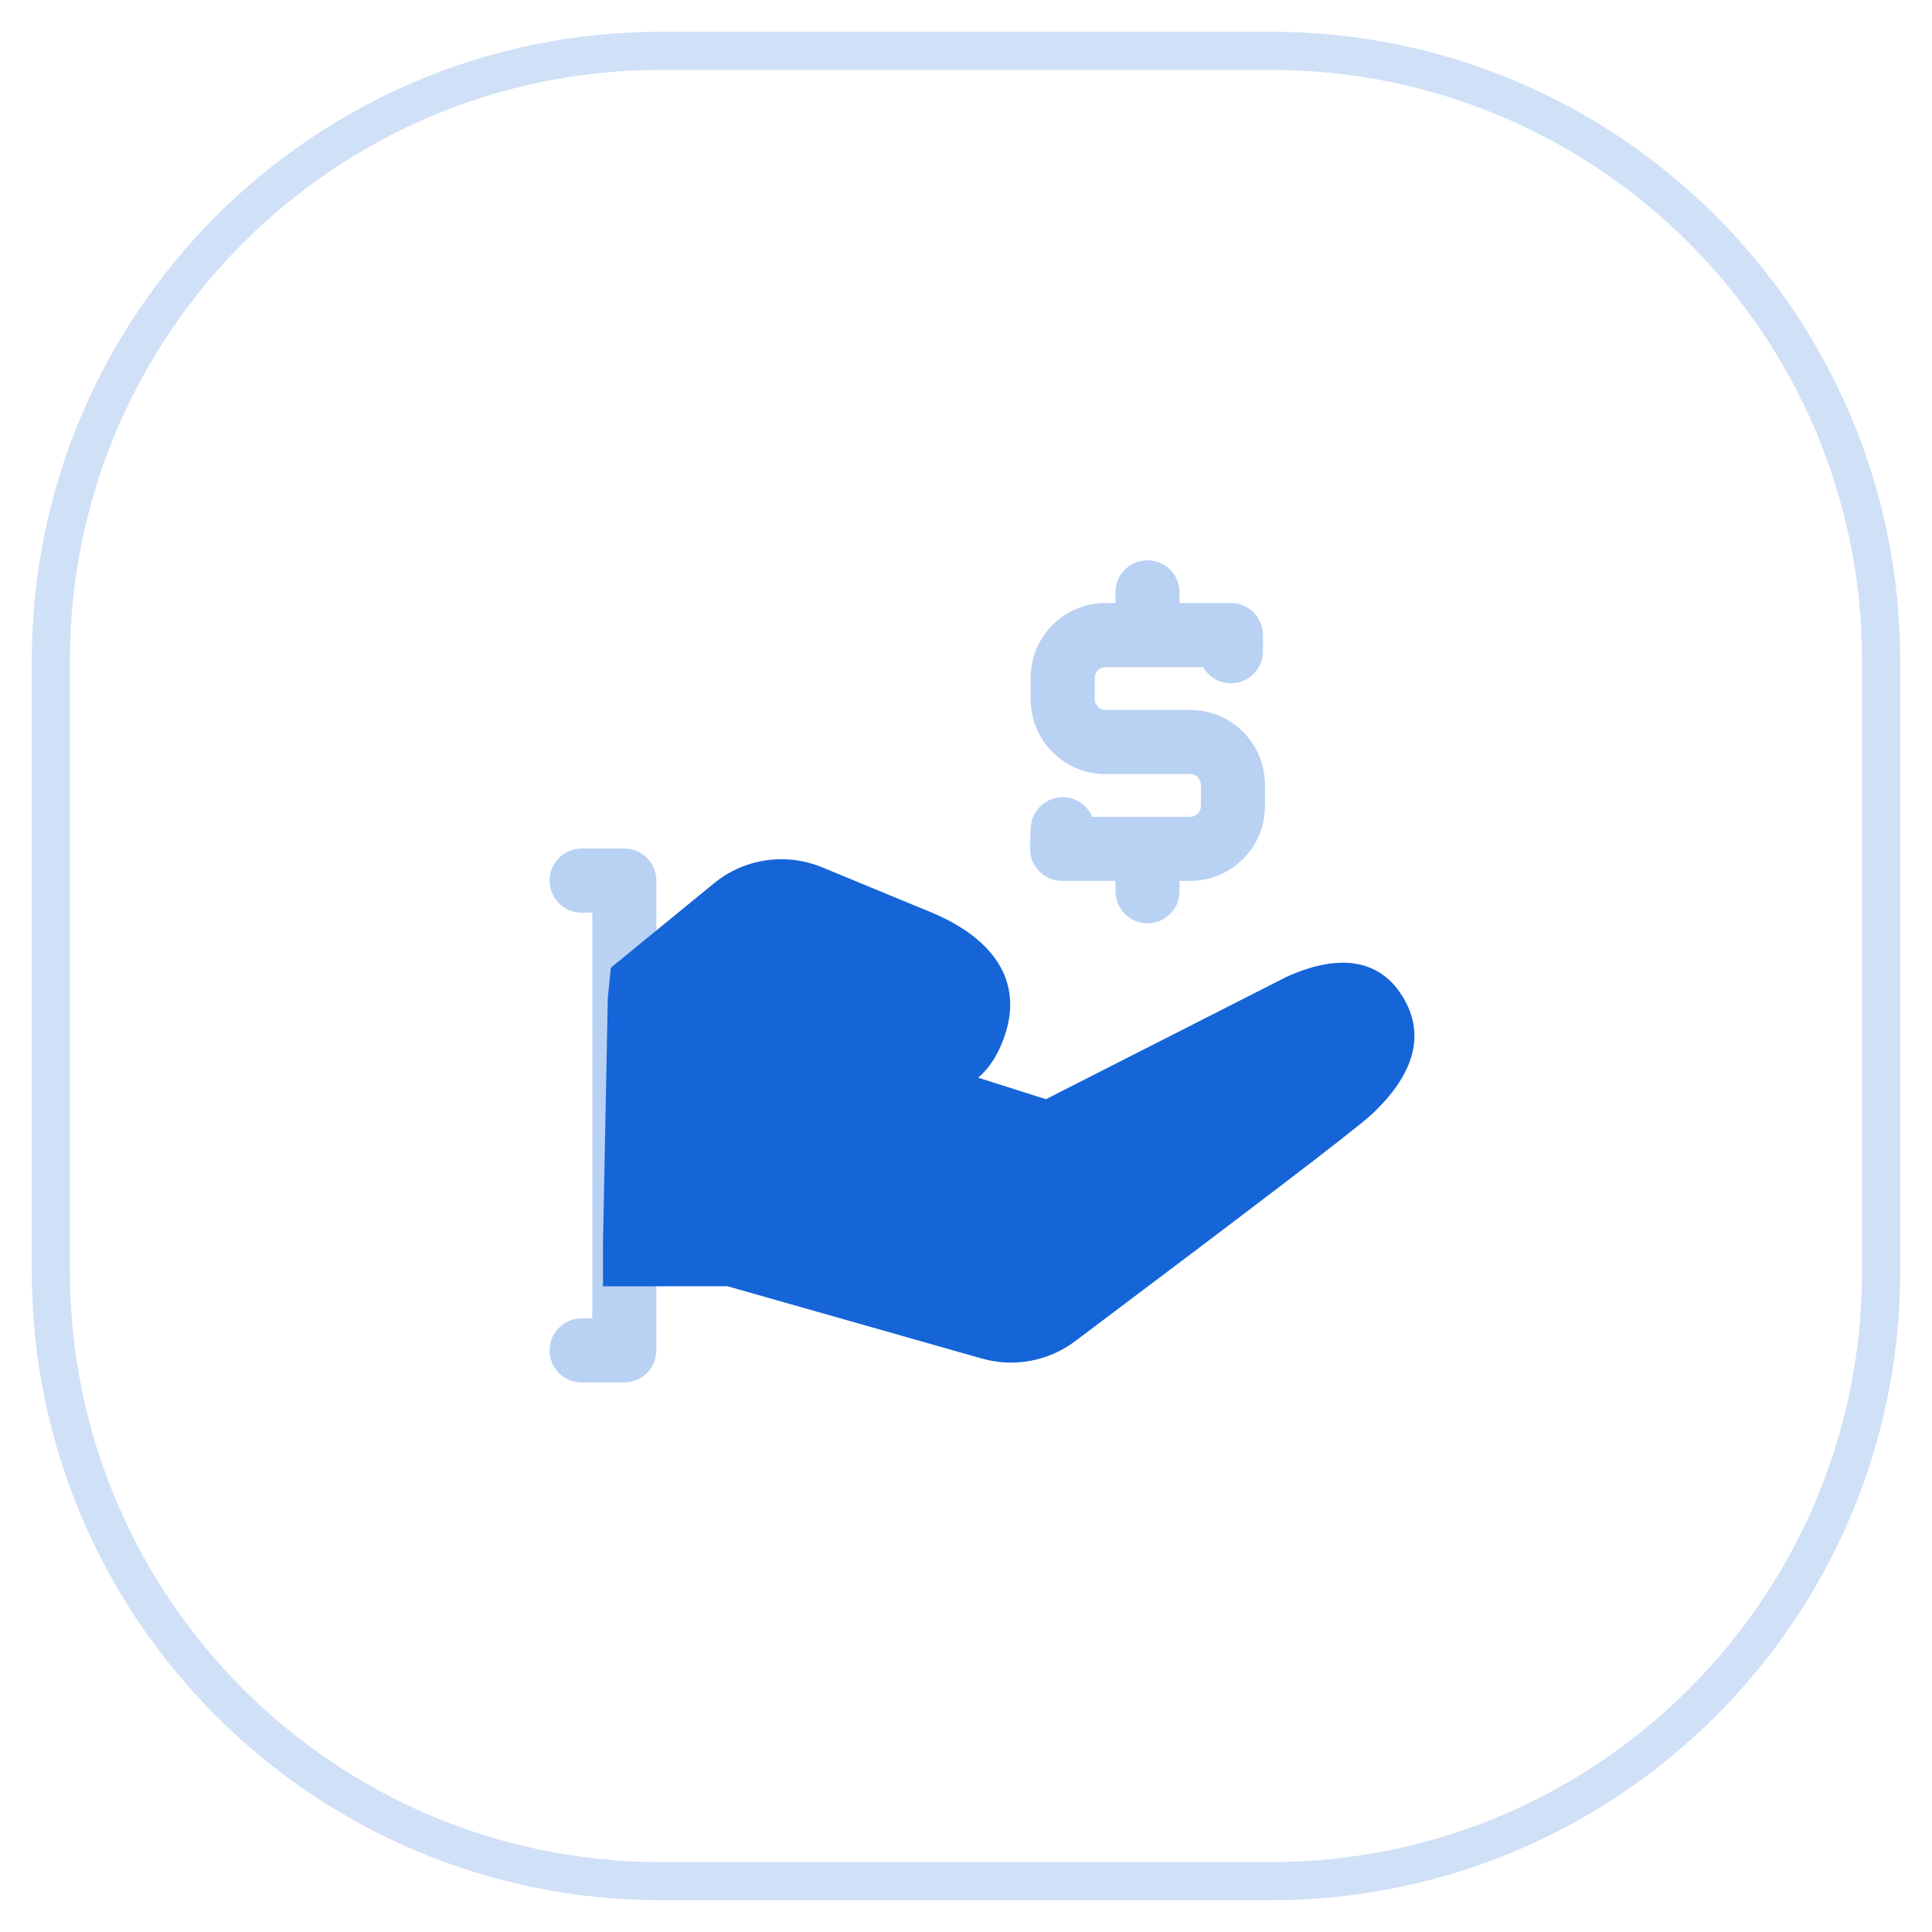
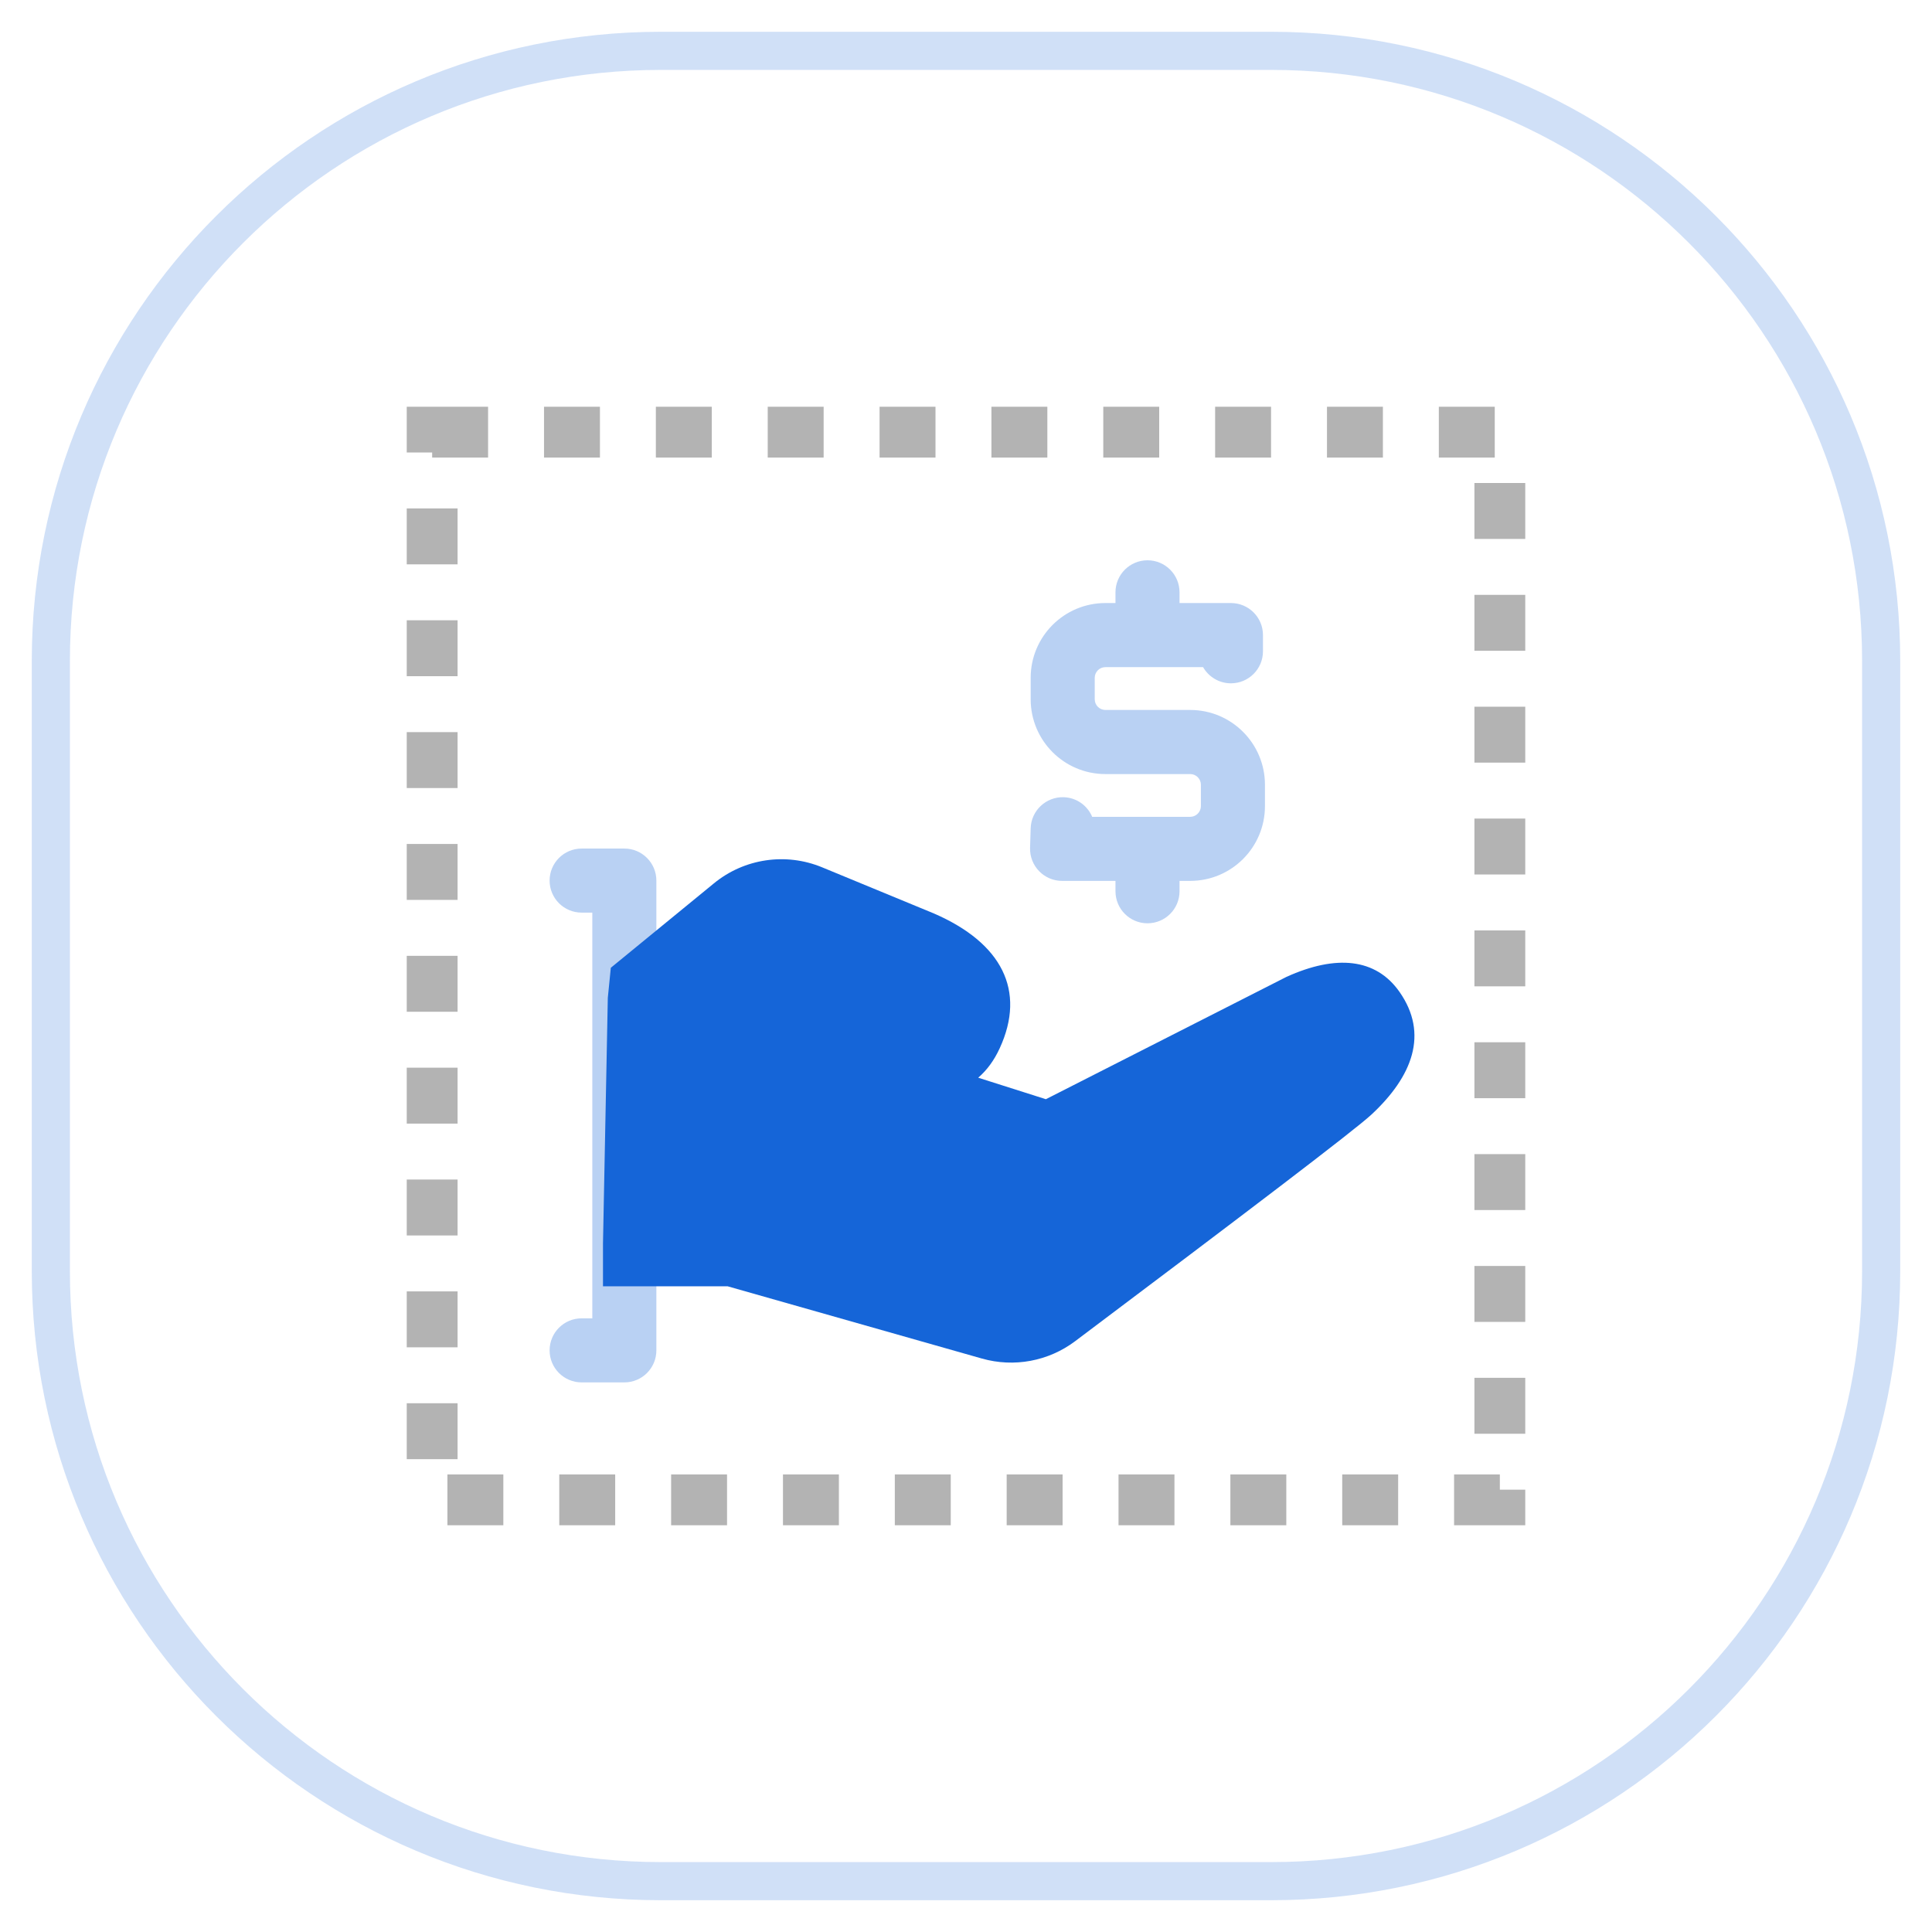
<svg xmlns="http://www.w3.org/2000/svg" width="38" height="38" viewBox="0 0 38 38" fill="none">
  <g opacity="0.2">
    <rect x="1" y="1" width="36" height="36" rx="12" stroke="#1565D8" stroke-width="0.75" />
  </g>
  <path fill-rule="evenodd" clip-rule="evenodd" d="M19.663 20.618C20.185 19.483 19.704 18.548 18.374 17.969L16.17 17.059C15.456 16.764 14.638 16.885 14.041 17.375L12.014 19.035L11.955 19.626L11.86 24.46V25.3H14.312L19.313 26.721C19.944 26.9 20.622 26.774 21.146 26.38C24.441 23.903 26.643 22.231 26.976 21.921C27.784 21.169 28.103 20.334 27.527 19.51C27.061 18.844 26.276 18.773 25.303 19.214L20.571 21.62L19.24 21.197C19.412 21.049 19.553 20.857 19.663 20.618Z" fill="#1565D8" />
  <path opacity="0.3" fill-rule="evenodd" clip-rule="evenodd" d="M24.211 11.861H23.2V11.65C23.2 11.302 22.918 11.02 22.57 11.02C22.222 11.02 21.94 11.302 21.94 11.65V11.861H21.742C20.93 11.861 20.272 12.52 20.272 13.332V13.753C20.272 14.566 20.93 15.225 21.742 15.225H23.41C23.526 15.225 23.62 15.319 23.62 15.435V15.855C23.62 15.971 23.526 16.066 23.41 16.066H21.482C21.389 15.844 21.174 15.688 20.921 15.68C20.573 15.67 20.283 15.943 20.272 16.291L20.26 16.677C20.25 17.032 20.535 17.326 20.89 17.326H21.94V17.53C21.94 17.878 22.222 18.16 22.57 18.16C22.918 18.16 23.2 17.878 23.2 17.53V17.326H23.41C24.222 17.326 24.88 16.668 24.88 15.855V15.435C24.88 14.623 24.222 13.964 23.41 13.964H21.742C21.626 13.964 21.532 13.87 21.532 13.753V13.332C21.532 13.216 21.626 13.122 21.742 13.122H23.663C23.773 13.314 23.979 13.44 24.211 13.44C24.559 13.44 24.841 13.158 24.841 12.81V12.491C24.841 12.143 24.559 11.861 24.211 11.861ZM11.44 17.95H11.65V25.93H11.44C11.092 25.93 10.81 26.212 10.81 26.56C10.81 26.908 11.092 27.19 11.44 27.19H12.28C12.628 27.19 12.91 26.908 12.91 26.56V17.32C12.91 16.972 12.628 16.69 12.28 16.69H11.44C11.092 16.69 10.81 16.972 10.81 17.32C10.81 17.668 11.092 17.95 11.44 17.95Z" fill="#1565D8" />
+   <rect x="8.5" y="8.5" width="21" height="21" stroke="#B3B3B3" stroke-dasharray="1.1 1.1" />
</svg>
